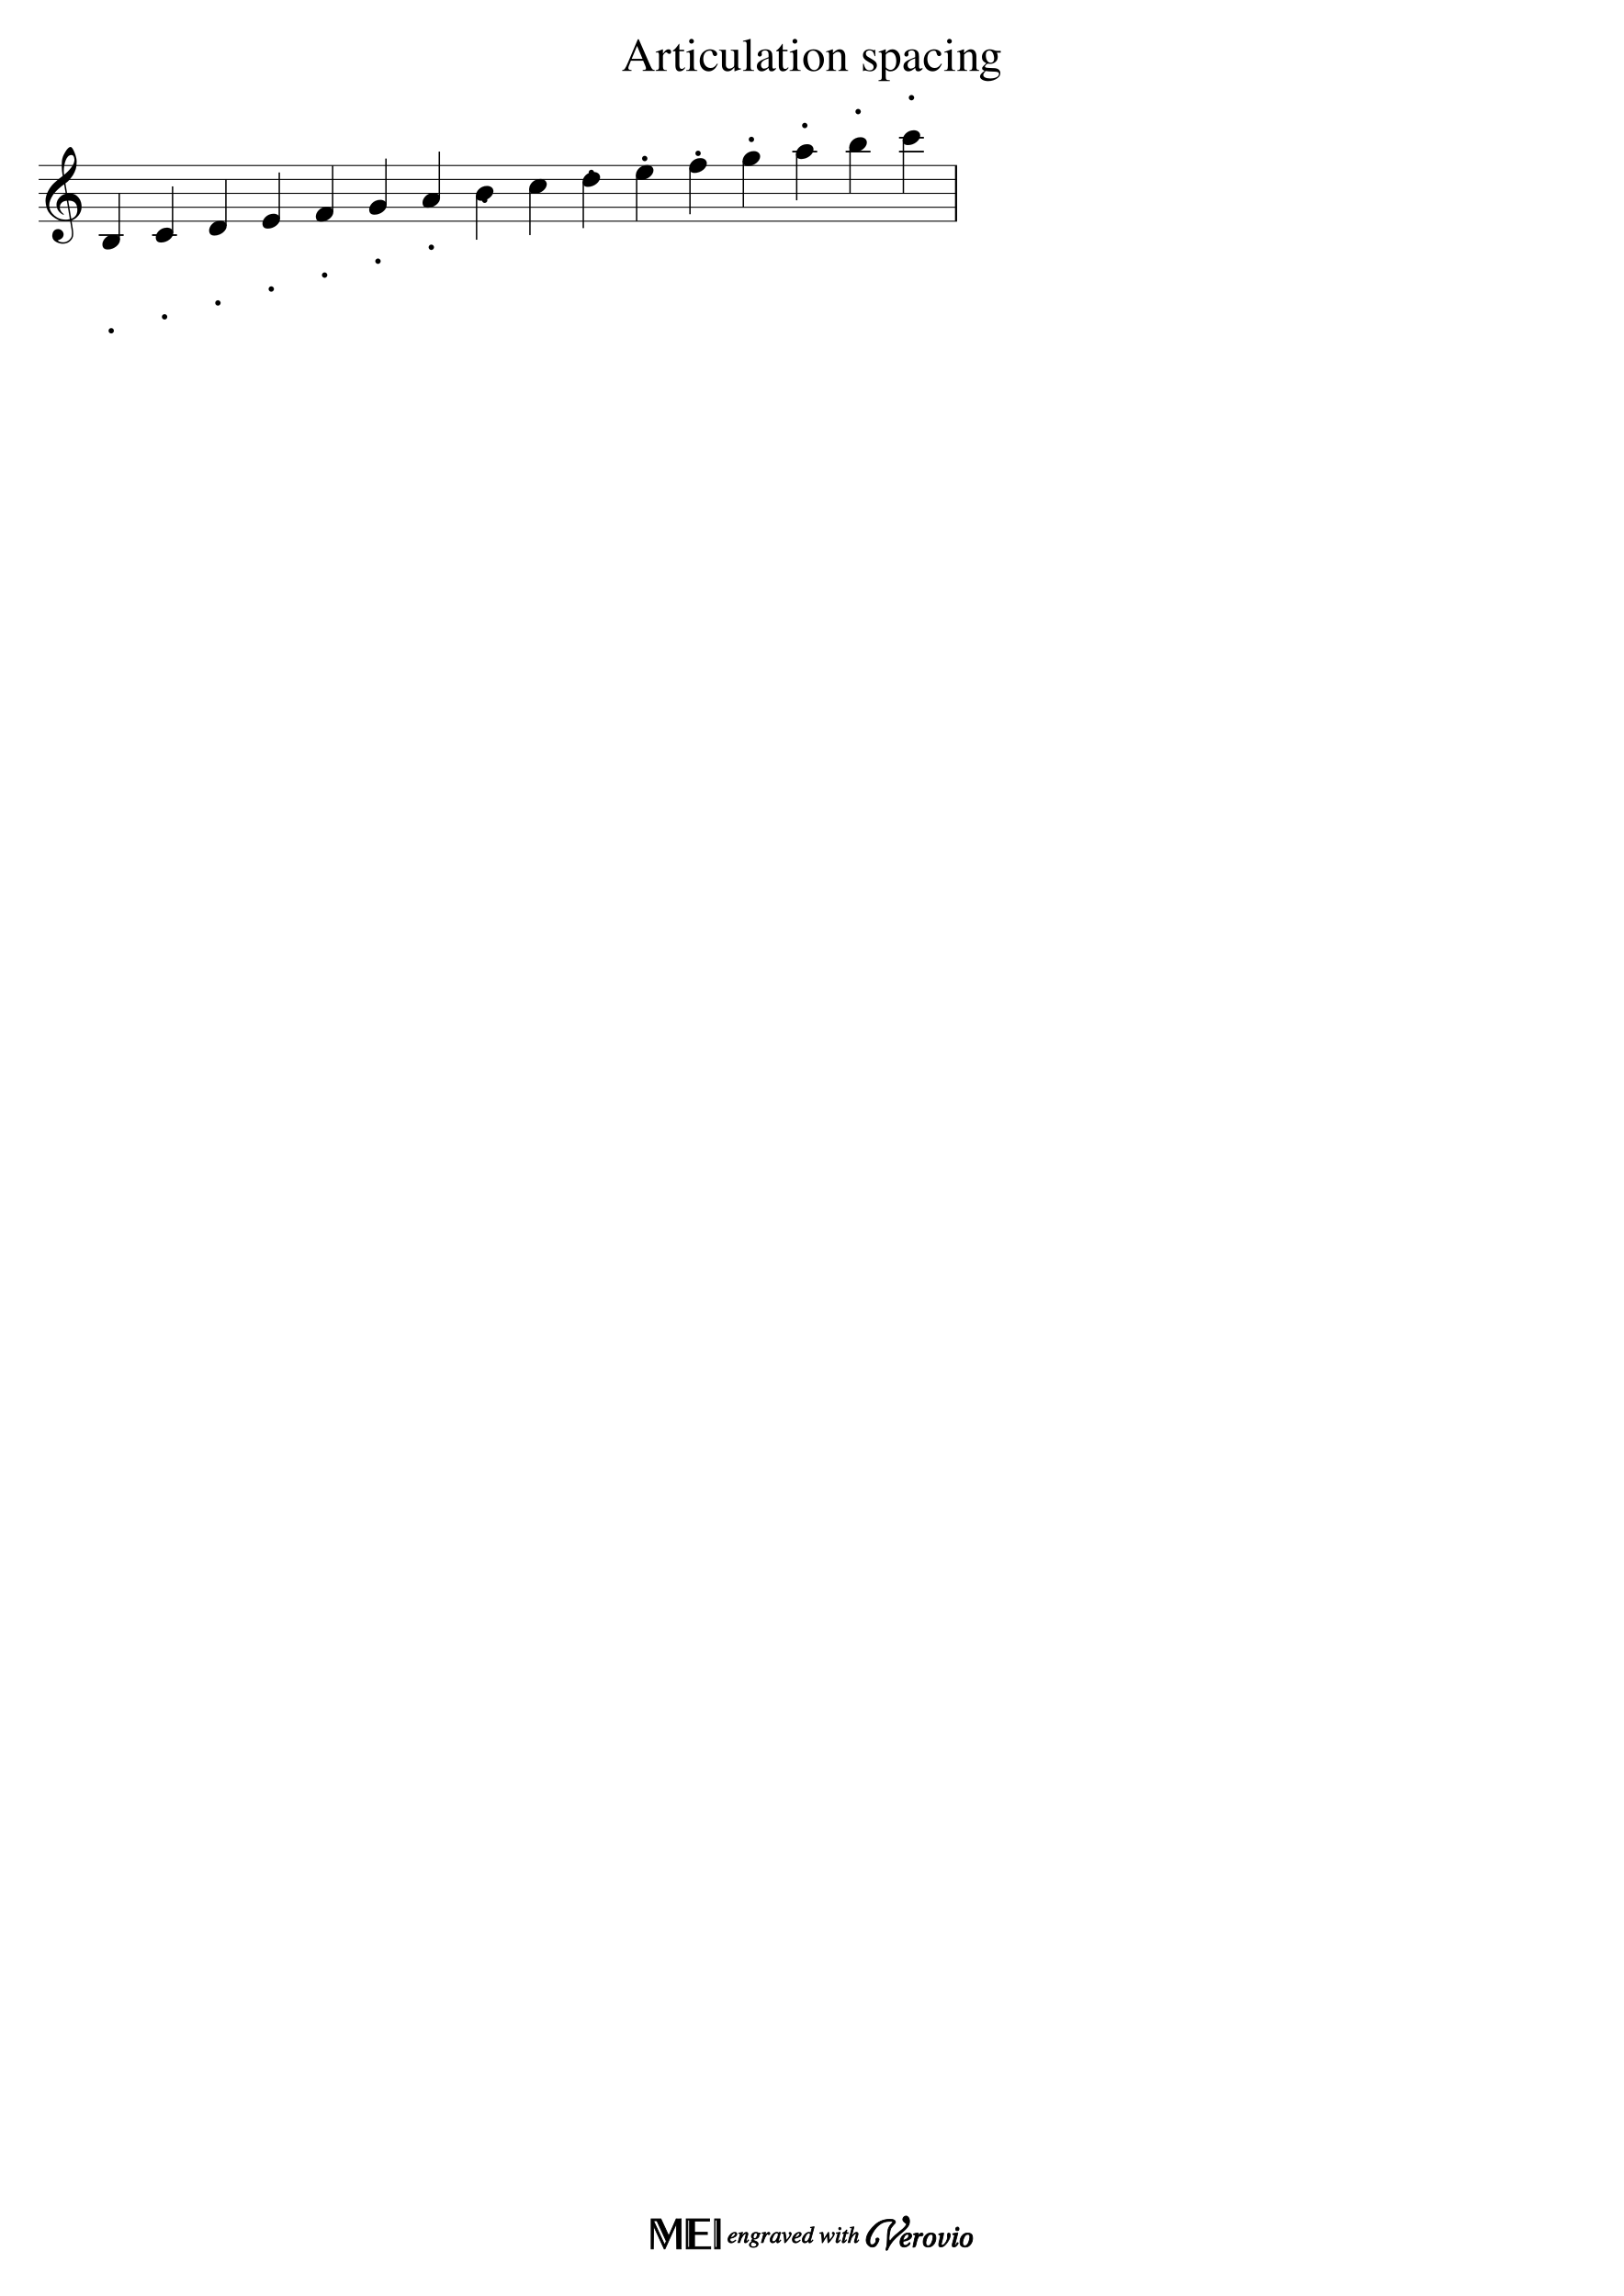
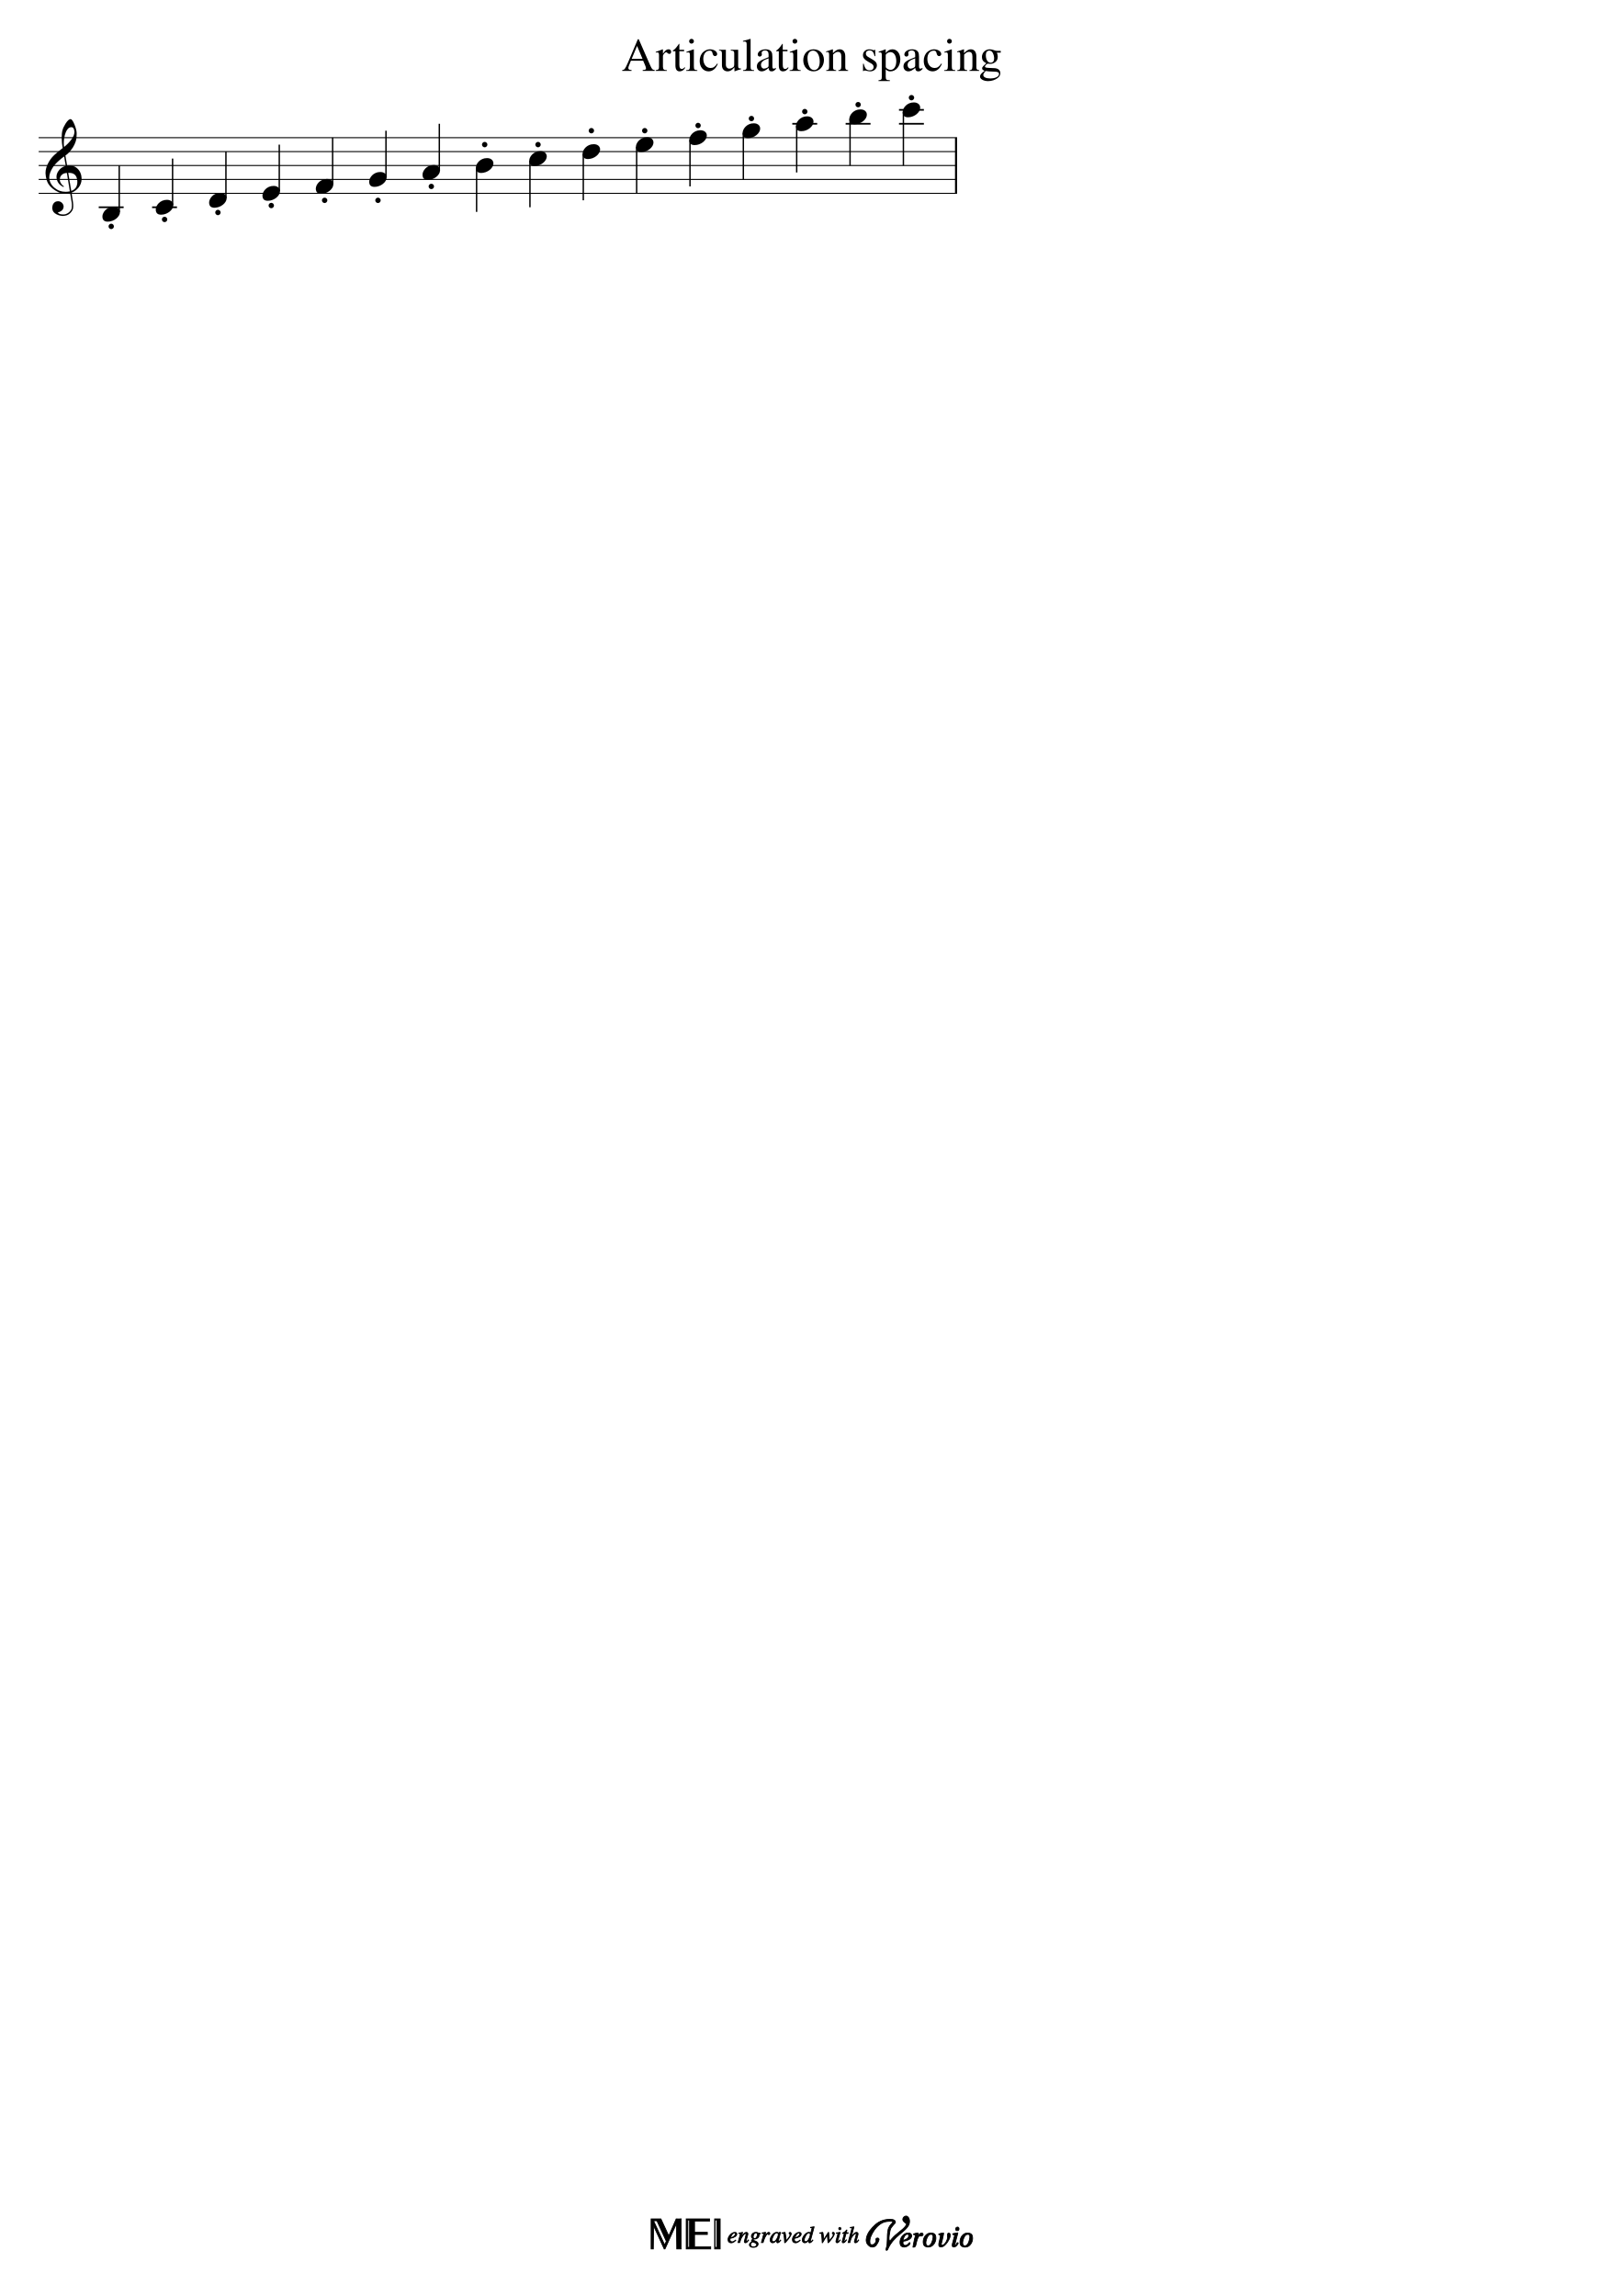
<svg xmlns="http://www.w3.org/2000/svg" xmlns:xlink="http://www.w3.org/1999/xlink" width="2100px" height="2970px" version="1.1" overflow="visible" id="docid">
  <defs>
    <g id="E050-docid">
      <path transform="scale(1,-1)" d="M441 -245c-23 -4 -48 -6 -76 -6c-59 0 -102 7 -130 20c-88 42 -150 93 -187 154c-26 44 -43 103 -48 176c0 6 -1 13 -1 19c0 54 15 111 45 170c29 57 65 106 110 148s96 85 153 127c-3 16 -8 46 -13 92c-4 43 -5 73 -5 89c0 117 16 172 69 257c34 54 64 82 89 82 c21 0 43 -30 69 -92s39 -115 41 -159v-15c0 -109 -21 -162 -67 -241c-13 -20 -63 -90 -98 -118c-13 -9 -25 -19 -37 -29l31 -181c8 1 18 2 28 2c58 0 102 -12 133 -35c59 -43 92 -104 98 -184c1 -7 1 -15 1 -22c0 -123 -87 -209 -181 -248c8 -57 17 -110 25 -162 c5 -31 6 -58 6 -80c0 -30 -5 -53 -14 -70c-35 -64 -88 -99 -158 -103c-5 0 -11 -1 -16 -1c-37 0 -72 10 -108 27c-50 24 -77 59 -80 105v11c0 29 7 55 20 76c18 28 45 42 79 44h6c49 0 93 -42 97 -87v-9c0 -51 -34 -86 -105 -106c17 -24 51 -36 102 -36c62 0 116 43 140 85 c9 16 13 41 13 74c0 20 -1 42 -5 67c-8 53 -18 106 -26 159zM461 939c-95 0 -135 -175 -135 -286c0 -24 2 -48 5 -71c50 39 92 82 127 128c40 53 60 100 60 140v8c-4 53 -22 81 -55 81h-2zM406 119l54 -326c73 25 110 78 110 161c0 7 0 15 -1 23c-7 95 -57 142 -151 142h-12 zM382 117c-72 -2 -128 -47 -128 -120v-7c2 -46 43 -99 75 -115c-3 -2 -7 -5 -10 -10c-70 33 -116 88 -123 172v11c0 68 44 126 88 159c23 17 49 29 78 36l-29 170c-21 -13 -52 -37 -92 -73c-50 -44 -86 -84 -109 -119c-45 -69 -67 -130 -67 -182v-13c5 -68 35 -127 93 -176 s125 -73 203 -73c25 0 50 3 75 9c-19 111 -36 221 -54 331z" />
    </g>
    <g id="E0A4-docid">
      <path transform="scale(1,-1)" d="M0 -39c0 68 73 172 200 172c66 0 114 -37 114 -95c0 -84 -106 -171 -218 -171c-64 0 -96 30 -96 94z" />
    </g>
    <g id="E4A3-docid">
      <path transform="scale(1,-1)" d="M0 -48c0 26 22 48 48 48s48 -22 48 -48s-22 -48 -48 -48s-48 22 -48 48z" />
    </g>
    <g id="E4A2-docid">
      <path transform="scale(1,-1)" d="M0 48c0 26 22 48 48 48s48 -22 48 -48s-22 -48 -48 -48s-48 22 -48 48z" />
    </g>
  </defs>
  <style type="text/css">#docid g.ending, #docid g.fing, #docid g.reh, #docid g.tempo {font-weight:bold;}#docid g.dir, #docid g.dynam, #docid g.mNum {font-style:italic;}#docid g.label {font-weight:normal;}#docid ellipse, #docid path, #docid polygon, #docid polyline, #docid rect {stroke:currentColor}</style>
  <svg class="definition-scale" color="black" font-family="Times, serif" viewBox="0 0 21000 29700">
    <g class="page-margin" transform="translate(500, 500)">
      <g id="iJ6YNS9" class="mdiv pageMilestone" />
      <g id="j6ERYJ7" class="score pageMilestone" />
      <g id="nIKHUB9" class="system">
        <g id="v64XHJ0" class="section systemMilestone" />
        <g id="m1HYDLDV" class="measure">
          <g id="n1V987CS" class="staff">
+             <path d="M0 1281 L11878 1281" stroke-width="13" />
+             <path d="M0 1461 L11878 1461" stroke-width="13" />
            <path d="M0 1641 L11878 1641" stroke-width="13" />
            <path d="M0 1821 L11878 1821" stroke-width="13" />
            <path d="M0 2001 L11878 2001" stroke-width="13" />
-             <path d="M0 2181 L11878 2181" stroke-width="13" />
-             <path d="M0 2361 L11878 2361" stroke-width="13" />
            <g id="tGB9QTX" class="clef">
-               <use xlink:href="#E050-docid" transform="translate(90, 2181) scale(0.72, 0.72)" />
+               <use xlink:href="#E050-docid" transform="translate(90, 1821) scale(0.72, 0.72)" />
            </g>
            <g id="v1GYVJDO" class="keySig" />
            <g class="ledgerLines above">
-               <path d="M9747 1461 L10069 1461" stroke-width="22" />
-               <path d="M10437 1461 L10759 1461" stroke-width="22" />
-               <path d="M11127 1461 L11449 1461" stroke-width="22" />
-               <path d="M11127 1281 L11449 1281" stroke-width="22" />
+               <path d="M9747 1101 L10069 1101" stroke-width="22" />
+               <path d="M10437 1101 L10759 1101" stroke-width="22" />
+               <path d="M11127 1101 L11449 1101" stroke-width="22" />
+               <path d="M11127 921 L11449 921" stroke-width="22" />
            </g>
            <g class="ledgerLines below">
-               <path d="M777 2541 L1099 2541" stroke-width="22" />
-               <path d="M1467 2541 L1789 2541" stroke-width="22" />
+               <path d="M777 2181 L1099 2181" stroke-width="22" />
+               <path d="M1467 2181 L1789 2181" stroke-width="22" />
            </g>
            <g id="o1RTEB7A" class="layer">
              <g id="p1KEW28H" class="note">
                <g class="notehead">
-                   <use xlink:href="#E0A4-docid" transform="translate(825, 2631) scale(0.72, 0.72)" />
+                   <use xlink:href="#E0A4-docid" transform="translate(825, 2271) scale(0.72, 0.72)" />
                </g>
                <g id="o1HHM1JI" class="stem">
-                   <path d="M1042 2603 L1042 2001" stroke-width="18" />
+                   <path d="M1042 2243 L1042 1641" stroke-width="18" />
                </g>
                <g id="qMAVTA3" class="accid" />
                <g id="r1PB2UON" class="artic">
-                   <use xlink:href="#E4A3-docid" transform="translate(904, 3744) scale(0.72, 0.72)" />
+                   <use xlink:href="#E4A3-docid" transform="translate(904, 2394) scale(0.72, 0.72)" />
                </g>
              </g>
              <g id="s1PQPUF4" class="note">
                <g class="notehead">
-                   <use xlink:href="#E0A4-docid" transform="translate(1515, 2541) scale(0.72, 0.72)" />
+                   <use xlink:href="#E0A4-docid" transform="translate(1515, 2181) scale(0.72, 0.72)" />
                </g>
                <g id="p1CAQXBX" class="stem">
-                   <path d="M1732 2513 L1732 1911" stroke-width="18" />
+                   <path d="M1732 2153 L1732 1551" stroke-width="18" />
                </g>
                <g id="t17CCI2Q" class="accid" />
                <g id="u14YPAFV" class="artic">
-                   <use xlink:href="#E4A3-docid" transform="translate(1594, 3564) scale(0.72, 0.72)" />
+                   <use xlink:href="#E4A3-docid" transform="translate(1594, 2304) scale(0.72, 0.72)" />
                </g>
              </g>
              <g id="v1G2UCBM" class="note">
                <g class="notehead">
-                   <use xlink:href="#E0A4-docid" transform="translate(2205, 2451) scale(0.72, 0.72)" />
+                   <use xlink:href="#E0A4-docid" transform="translate(2205, 2091) scale(0.72, 0.72)" />
                </g>
                <g id="qEDENPO" class="stem">
-                   <path d="M2422 2423 L2422 1821" stroke-width="18" />
+                   <path d="M2422 2063 L2422 1461" stroke-width="18" />
                </g>
                <g id="w1I5DK26" class="accid" />
                <g id="xQSQG56" class="artic">
-                   <use xlink:href="#E4A3-docid" transform="translate(2284, 3384) scale(0.72, 0.72)" />
+                   <use xlink:href="#E4A3-docid" transform="translate(2284, 2214) scale(0.72, 0.72)" />
                </g>
              </g>
              <g id="y16753K6" class="note">
                <g class="notehead">
-                   <use xlink:href="#E0A4-docid" transform="translate(2895, 2361) scale(0.72, 0.72)" />
+                   <use xlink:href="#E0A4-docid" transform="translate(2895, 2001) scale(0.72, 0.72)" />
                </g>
                <g id="rUNE3HG" class="stem">
-                   <path d="M3112 2333 L3112 1731" stroke-width="18" />
+                   <path d="M3112 1973 L3112 1371" stroke-width="18" />
                </g>
                <g id="z1XZBIJA" class="accid" />
                <g id="a12WP67W" class="artic">
-                   <use xlink:href="#E4A3-docid" transform="translate(2974, 3204) scale(0.72, 0.72)" />
+                   <use xlink:href="#E4A3-docid" transform="translate(2974, 2124) scale(0.72, 0.72)" />
                </g>
              </g>
              <g id="b4Y5DFV" class="note">
                <g class="notehead">
-                   <use xlink:href="#E0A4-docid" transform="translate(3585, 2271) scale(0.72, 0.72)" />
+                   <use xlink:href="#E0A4-docid" transform="translate(3585, 1911) scale(0.72, 0.72)" />
                </g>
                <g id="s1SW5LIP" class="stem">
-                   <path d="M3802 2243 L3802 1641" stroke-width="18" />
+                   <path d="M3802 1883 L3802 1281" stroke-width="18" />
                </g>
                <g id="cNFAQML" class="accid" />
                <g id="d1RIF43L" class="artic">
-                   <use xlink:href="#E4A3-docid" transform="translate(3664, 3024) scale(0.72, 0.72)" />
+                   <use xlink:href="#E4A3-docid" transform="translate(3664, 2057) scale(0.72, 0.72)" />
                </g>
              </g>
              <g id="e36A7UB" class="note">
                <g class="notehead">
-                   <use xlink:href="#E0A4-docid" transform="translate(4275, 2181) scale(0.72, 0.72)" />
+                   <use xlink:href="#E0A4-docid" transform="translate(4275, 1821) scale(0.72, 0.72)" />
                </g>
                <g id="tPEE0OP" class="stem">
-                   <path d="M4492 2153 L4492 1551" stroke-width="18" />
+                   <path d="M4492 1793 L4492 1191" stroke-width="18" />
                </g>
                <g id="fW4SW7P" class="accid" />
                <g id="g17JWEWV" class="artic">
-                   <use xlink:href="#E4A3-docid" transform="translate(4354, 2844) scale(0.72, 0.72)" />
+                   <use xlink:href="#E4A3-docid" transform="translate(4354, 2057) scale(0.72, 0.72)" />
                </g>
              </g>
              <g id="h11BYRB0" class="note">
                <g class="notehead">
-                   <use xlink:href="#E0A4-docid" transform="translate(4965, 2091) scale(0.72, 0.72)" />
+                   <use xlink:href="#E0A4-docid" transform="translate(4965, 1731) scale(0.72, 0.72)" />
                </g>
                <g id="uL0P3Y6" class="stem">
-                   <path d="M5182 2063 L5182 1461" stroke-width="18" />
+                   <path d="M5182 1703 L5182 1101" stroke-width="18" />
                </g>
                <g id="iEPNT2P" class="accid" />
                <g id="j180F7IU" class="artic">
-                   <use xlink:href="#E4A3-docid" transform="translate(5044, 2664) scale(0.72, 0.72)" />
+                   <use xlink:href="#E4A3-docid" transform="translate(5044, 1877) scale(0.72, 0.72)" />
                </g>
              </g>
              <g id="k1JVOWO3" class="note">
                <g class="notehead">
-                   <use xlink:href="#E0A4-docid" transform="translate(5655, 2001) scale(0.72, 0.72)" />
+                   <use xlink:href="#E0A4-docid" transform="translate(5655, 1641) scale(0.72, 0.72)" />
                </g>
                <g id="vPKGJXZ" class="stem">
-                   <path d="M5664 2029 L5664 2601" stroke-width="18" />
+                   <path d="M5664 1669 L5664 2241" stroke-width="18" />
                </g>
                <g id="l168SLSU" class="accid" />
                <g id="m1I1R6XU" class="artic">
-                   <use xlink:href="#E4A2-docid" transform="translate(5734, 2125) scale(0.72, 0.72)" />
+                   <use xlink:href="#E4A2-docid" transform="translate(5734, 1405) scale(0.72, 0.72)" />
                </g>
              </g>
              <g id="n3L1BSY" class="note">
                <g class="notehead">
-                   <use xlink:href="#E0A4-docid" transform="translate(6345, 1911) scale(0.72, 0.72)" />
+                   <use xlink:href="#E0A4-docid" transform="translate(6345, 1551) scale(0.72, 0.72)" />
                </g>
                <g id="wGMJNIQ" class="stem">
-                   <path d="M6354 1939 L6354 2541" stroke-width="18" />
+                   <path d="M6354 1579 L6354 2181" stroke-width="18" />
                </g>
                <g id="oYFJ0C6" class="accid" />
                <g id="p6KLLMO" class="artic">
-                   <use xlink:href="#E4A2-docid" transform="translate(6424, 1945) scale(0.72, 0.72)" />
+                   <use xlink:href="#E4A2-docid" transform="translate(6424, 1405) scale(0.72, 0.72)" />
                </g>
              </g>
              <g id="q4CA8UL" class="note">
                <g class="notehead">
-                   <use xlink:href="#E0A4-docid" transform="translate(7035, 1821) scale(0.72, 0.72)" />
+                   <use xlink:href="#E0A4-docid" transform="translate(7035, 1461) scale(0.72, 0.72)" />
                </g>
                <g id="xIG9TQU" class="stem">
-                   <path d="M7044 1849 L7044 2451" stroke-width="18" />
+                   <path d="M7044 1489 L7044 2091" stroke-width="18" />
                </g>
                <g id="r10DL3CR" class="accid" />
                <g id="s1IC15RP" class="artic">
-                   <use xlink:href="#E4A2-docid" transform="translate(7114, 1765) scale(0.72, 0.72)" />
+                   <use xlink:href="#E4A2-docid" transform="translate(7114, 1225) scale(0.72, 0.72)" />
                </g>
              </g>
              <g id="tBZ62SV" class="note">
                <g class="notehead">
-                   <use xlink:href="#E0A4-docid" transform="translate(7725, 1731) scale(0.72, 0.72)" />
+                   <use xlink:href="#E0A4-docid" transform="translate(7725, 1371) scale(0.72, 0.72)" />
                </g>
                <g id="y1NKD124" class="stem">
-                   <path d="M7734 1759 L7734 2361" stroke-width="18" />
+                   <path d="M7734 1399 L7734 2001" stroke-width="18" />
                </g>
                <g id="uW4WKQ" class="accid" />
                <g id="vLC6GUE" class="artic">
-                   <use xlink:href="#E4A2-docid" transform="translate(7804, 1585) scale(0.72, 0.72)" />
+                   <use xlink:href="#E4A2-docid" transform="translate(7804, 1225) scale(0.72, 0.72)" />
                </g>
              </g>
              <g id="w1KCUVGJ" class="note">
                <g class="notehead">
-                   <use xlink:href="#E0A4-docid" transform="translate(8415, 1641) scale(0.72, 0.72)" />
+                   <use xlink:href="#E0A4-docid" transform="translate(8415, 1281) scale(0.72, 0.72)" />
                </g>
                <g id="z1K4OJSQ" class="stem">
-                   <path d="M8424 1669 L8424 2271" stroke-width="18" />
+                   <path d="M8424 1309 L8424 1911" stroke-width="18" />
                </g>
                <g id="xGUU4JQ" class="accid" />
                <g id="yAUW6TF" class="artic">
-                   <use xlink:href="#E4A2-docid" transform="translate(8494, 1518) scale(0.72, 0.72)" />
+                   <use xlink:href="#E4A2-docid" transform="translate(8494, 1158) scale(0.72, 0.72)" />
                </g>
              </g>
              <g id="z14DBQNG" class="note">
                <g class="notehead">
-                   <use xlink:href="#E0A4-docid" transform="translate(9105, 1551) scale(0.72, 0.72)" />
+                   <use xlink:href="#E0A4-docid" transform="translate(9105, 1191) scale(0.72, 0.72)" />
                </g>
                <g id="aRA8GUK" class="stem">
-                   <path d="M9114 1579 L9114 2181" stroke-width="18" />
+                   <path d="M9114 1219 L9114 1821" stroke-width="18" />
                </g>
                <g id="a1QJ4FU1" class="accid" />
                <g id="b1XSZE2H" class="artic">
-                   <use xlink:href="#E4A2-docid" transform="translate(9184, 1338) scale(0.72, 0.72)" />
+                   <use xlink:href="#E4A2-docid" transform="translate(9184, 1068) scale(0.72, 0.72)" />
                </g>
              </g>
              <g id="c1IEYM10" class="note">
                <g class="notehead">
-                   <use xlink:href="#E0A4-docid" transform="translate(9795, 1461) scale(0.72, 0.72)" />
+                   <use xlink:href="#E0A4-docid" transform="translate(9795, 1101) scale(0.72, 0.72)" />
                </g>
                <g id="b1AYFJ9P" class="stem">
-                   <path d="M9804 1489 L9804 2091" stroke-width="18" />
+                   <path d="M9804 1129 L9804 1731" stroke-width="18" />
                </g>
                <g id="dIZDUHE" class="accid" />
                <g id="e1EHME80" class="artic">
-                   <use xlink:href="#E4A2-docid" transform="translate(9874, 1158) scale(0.72, 0.72)" />
+                   <use xlink:href="#E4A2-docid" transform="translate(9874, 978) scale(0.72, 0.72)" />
                </g>
              </g>
              <g id="f1BEGS43" class="note">
                <g class="notehead">
-                   <use xlink:href="#E0A4-docid" transform="translate(10485, 1371) scale(0.72, 0.72)" />
+                   <use xlink:href="#E0A4-docid" transform="translate(10485, 1011) scale(0.72, 0.72)" />
                </g>
                <g id="cUUYDUG" class="stem">
-                   <path d="M10494 1399 L10494 2001" stroke-width="18" />
+                   <path d="M10494 1039 L10494 1641" stroke-width="18" />
                </g>
                <g id="gETMZTA" class="accid" />
                <g id="h1WRIV4E" class="artic">
-                   <use xlink:href="#E4A2-docid" transform="translate(10564, 978) scale(0.72, 0.72)" />
+                   <use xlink:href="#E4A2-docid" transform="translate(10564, 888) scale(0.72, 0.72)" />
                </g>
              </g>
              <g id="i123OHXR" class="note">
                <g class="notehead">
-                   <use xlink:href="#E0A4-docid" transform="translate(11175, 1281) scale(0.72, 0.72)" />
+                   <use xlink:href="#E0A4-docid" transform="translate(11175, 921) scale(0.72, 0.72)" />
                </g>
                <g id="d17EWFLB" class="stem">
-                   <path d="M11184 1309 L11184 2001" stroke-width="18" />
+                   <path d="M11184 949 L11184 1641" stroke-width="18" />
                </g>
                <g id="jQFEFEK" class="accid" />
                <g id="kOVASEE" class="artic">
                  <use xlink:href="#E4A2-docid" transform="translate(11254, 798) scale(0.72, 0.72)" />
                </g>
              </g>
            </g>
          </g>
          <g id="l1VZ8WIS" class="barLine">
-             <path d="M11865 1641 L11865 2361" stroke-width="27" />
+             <path d="M11865 1281 L11865 2001" stroke-width="27" />
          </g>
        </g>
        <g id="u1XWY667" class="systemMilestoneEnd v64XHJ0" />
      </g>
      <g id="vE1WURA" class="pageMilestoneEnd j6ERYJ7" />
      <g id="wK8FJ60" class="pageMilestoneEnd iJ6YNS9" />
      <g id="dPPZBXY" class="pgHead autogenerated">
        <text font-size="0px">
          <tspan id="e6C4ZMJ" class="rend" x="10000" y="417" text-anchor="middle">
            <tspan id="fA9N9Z2" class="rend">
              <tspan id="gB13UK1" class="text">
                <tspan font-size="607px">Articulation spacing</tspan>
              </tspan>
            </tspan>
          </tspan>
        </text>
      </g>
      <g id="x1AFQIG0" class="pgFoot autogenerated">
        <g id="y1K98ZB7" class="fig">
          <g class="svg" transform="translate(7750, 28099) scale(10, 10)">
            <g>
              <path fill="#000000" d="M 17.113,49.265 V 10.368 h 12.697 c 3.289,7.337 6.713,14.61 10.127,21.889 3.42,-7.485 6.256,-14.205 9.589,-21.91 2.436,0.104 4.317,0.085 6.484,-0.058 V 49.264 H 50.274 C 50.145,38.356 50.016,27.448 49.887,16.54 45.003,27.315 39.967,38.434 35.084,49.209 34.679,49.344 34.427,49.136 34.022,49.271 29.466,39.331 24.91,29.391 20.354,19.451 20.224,29.389 20.095,39.327 19.965,49.264 H 17.113 Z M 36.754,39.325 C 32.721,30.513 28.688,21.701 24.655,12.889 22.531,12.751 22.657,12.71 20.714,12.814 v 0.966 c 4.613,9.998 9.609,20.749 13.873,30.082 0.722,-1.513 1.445,-3.025 2.167,-4.538 z m 25.738,9.94 c 0,-12.966 0,-25.931 0,-38.897 10.084,0 20.169,0 30.253,0 0,0.96 0,1.921 0,2.881 -6.483,0 -12.966,0 -19.448,0 0,4.802 0,9.604 0,14.406 5.522,0 11.045,0 16.567,0 0,0.96 0,1.921 0,2.881 -5.522,0 -11.045,0 -16.567,0 0,5.282 0,10.565 0,15.847 6.963,0 13.926,0 20.889,0 0,0.96 0,1.921 0,2.881 -10.565,0 -21.129,0 -31.694,0 z m 4.322,-2.161 c 0,-11.765 0,-23.53 0,-35.295 -0.72,0 -1.441,0 -2.161,0 0,11.765 0,23.53 0,35.295 0.72,0 1.441,0 2.161,0 z m 32.414,2.161 c 0,-12.966 0,-25.931 0,-38.897 2.401,0 4.802,0 7.203,0 0,12.966 0,25.931 0,38.897 -2.401,0 -4.802,0 -7.203,0 z m 2.881,-2.161 c 0,-11.765 0,-23.53 0,-35.295 -0.72,0 -1.441,0 -2.161,0 0,11.765 0,23.53 0,35.295 0.72,0 1.441,0 2.161,0 z" />
              <path fill="#000000" d="m 346.3,6.7 c -3.1,0.5 -4.9,4.4 -2.7,6.8 1.2,1.4 2.7,2.4 4.1,3.5 -2.4,5.3 -7.7,8.3 -11.9,12.1 -3.7,2.8 -7,6.2 -9.7,9.9 -2.2,-0.8 -0.915,-7.719 -0.627,-9.5 0.288,-1.781 0.727,-6.4 2.927,-8.7 1.3,-1.9 3,-3.5 4.5,-5.2 1.2,-3.4 -3.2,-4.9 -5.8,-4.6 -7.3,-0.5 -14.6,2 -20,6.8 -5,4.6 -10,10.1 -11.5,17 -0.9,3.5 -0.2,7.5 2.8,9.9 2.5,2.8 7.4,2.9 9.8,-0.2 1.7,-2.3 3.2,-4.8 3.8,-7.6 -0.1,-2.6 -4.4,-2.3 -4.3,0.2 1.2,2.4 -0.9,4.7 -2.7,6.2 -1.7,0.9 -4.7,0.7 -4.8,-1.7 -1,-5.8 2.1,-11.3 5.2,-16.1 4,-5.8 9.8,-11.2 17.2,-11.8 1.6,0 8.1,-1.2 6.8,1.4 -2.8,2.8 -5.6,6.1 -6,10.3 -1.6,7.7 0.1,15.7 -2.3,23.2 -1.1,3.9 2,2.6 2.5,0.2 3.3,-7.4 8.9,-13.4 15.1,-18.5 4.2,-3.9 9.5,-7.1 11.9,-12.6 1.3,-3.6 1.2,-9 -2.7,-10.9 -0.504,-0.177 -1.07,-0.165 -1.6,-0.1 z m 66,14.5 c -2,0.8 -1.8,4.9 0.8,4.4 3.4,0.4 2.9,-6.2 -0.8,-4.4 z m 0.6,7.3 c -1.3,0.5 -7.6,0.5 -5.4,2.2 4,-0.3 0.7,4.5 0.6,6.7 -0.4,2.9 -2.4,5.9 -1.2,8.8 2.7,1.7 5.6,-0.8 6.8,-3.2 1.6,-1.4 -0.5,-3 -1.2,-0.9 -0.4,0.8 -2.4,3.5 -2.6,1.8 1.1,-5 2.7,-9.9 3.9,-14.9 l -0.1,-0.5 h -0.9 z m -65.1,0.2 c -6.5,1.6 -10.5,9.5 -8.2,15.7 2.1,3.4 7.4,2.9 10.1,0.4 2,-0.2 3.6,-5.3 1,-3.4 -1.4,2 -4,4.2 -6.5,2.8 -2.2,-1.9 -1.9,-5.7 1.7,-5.3 3.1,-0.9 6.9,-2.1 8.1,-5.5 0.9,-2.7 -1.6,-5.2 -4.3,-4.8 h -1.1 -0.7 z m 13.6,0 c -2.2,0 -8.5,1.8 -2.9,2.3 0.9,1.9 -1,4.9 -1.1,7.2 -0.5,2.9 -1.4,5.7 -1.7,8.7 3.7,0.7 3.8,-2.6 4.4,-5.3 0.9,-3.3 1.6,-7 4.1,-9.5 2.4,1.6 6.8,-0.7 3.7,-3.4 -2.9,-0.5 -4.8,2.4 -6.2,4.3 0,-1.2 2.4,-5 -0.2,-4.3 z m 15.8,0 c -6.4,1.3 -9.6,9.1 -7.7,14.9 1.9,4 7.7,3.9 11,1.7 4.1,-3 6,-8.9 4.4,-13.7 -1.3,-3 -4.8,-3.2 -7.6,-3 z m 17,0 c -2.3,0 -8.8,1.9 -3,2.4 0.4,2.5 -1,5.7 -1.4,8.4 -0.7,2.4 -1.8,7.5 2.1,7.2 3.8,-0.1 6.5,-3.5 8.5,-6.3 2,-3.2 4.5,-7 3.3,-10.9 -3.7,-3 -3.6,2.6 -3.1,5.1 -0.7,3.8 -2.7,7.9 -6.2,9.8 -3.6,0.6 -1,-4.3 -0.8,-6.1 0.6,-3.2 1.6,-6.3 1.9,-9.5 h -1.1 z m 30.6,0 c -6.3,1.2 -9.5,8.9 -7.8,14.7 1.5,4 7.2,4.2 10.5,2.4 4.6,-2.8 6.6,-9.3 4.8,-14.3 -1.4,-2.8 -4.8,-3 -7.5,-2.8 z m -75.4,1.7 c 2.1,1.5 0.2,4.7 -1.6,5.7 -1.1,0.4 -5.5,3.4 -4.6,0.7 0.8,-2.7 2.2,-6.2 5.3,-6.6 l 0.9,0.1 z m 30.8,0 c 2.6,1.5 1.3,5.2 0.8,7.6 -0.8,2.7 -1.9,5.9 -4.7,7.1 -5.1,0.8 -4,-5.8 -2.8,-8.8 1,-2.8 3,-6.8 6.7,-5.8 z m 47.1,-0.1 c 2.9,0.7 2,4.7 1.5,6.8 -0.7,3 -1.8,6.7 -5,8 -4.7,0.8 -4,-5.1 -3,-7.9 0.9,-3 2.7,-7.3 6.5,-6.8 z" />
              <g>
                <path d="m 116.566,37.118 q 0,-3.252 2.93,-6.299 2.9,-3.047 5.991,-3.047 1.143,0 1.816,0.527 0.674,0.527 0.674,1.567 0,2.109 -2.476,3.618 -2.461,1.494 -5.186,1.831 l -0.835,0.103 q -0.19,0.601 -0.264,0.967 -0.073,0.352 -0.073,0.894 0,1.289 0.835,2.007 0.85,0.718 2.007,0.718 1.099,0 2.329,-0.732 0.703,-0.425 2.036,-1.523 l 0.381,0.337 q -0.659,0.835 -1.89,1.714 -2.183,1.567 -4.38,1.567 -1.553,0 -2.725,-1.099 -1.172,-1.099 -1.172,-3.149 z m 3.12,-2.358 q 2.798,-0.41 4.556,-1.963 Q 126,31.229 126,29.691 q 0,-0.557 -0.264,-0.879 -0.264,-0.337 -0.776,-0.337 -0.952,0 -1.875,0.82 -0.908,0.806 -1.641,1.831 -0.776,1.201 -1.23,2.3 -0.249,0.586 -0.527,1.333 z" />
                <path d="m 129.472,41 2.534,-9.053 q 0.322,-1.143 0.366,-1.377 0.059,-0.249 0.059,-0.527 0,-0.425 -0.249,-0.659 -0.234,-0.249 -0.938,-0.249 -0.176,0 -0.352,0.029 -0.161,0.015 -0.366,0.044 v -0.498 q 0.952,-0.146 1.348,-0.22 0.41,-0.073 0.879,-0.176 l 2.622,-0.571 q 0.088,0.059 0.117,0.132 l -1.948,6.299 q 1.787,-2.739 2.988,-4.072 2.109,-2.358 3.779,-2.358 0.645,0 1.113,0.249 0.894,0.483 0.894,1.743 0,0.352 -0.073,0.732 -0.073,0.381 -0.19,0.82 l -1.919,7.017 q -0.059,0.22 -0.132,0.542 -0.073,0.308 -0.073,0.439 0,0.22 0.103,0.396 0.103,0.176 0.337,0.176 0.381,0 0.879,-0.439 0.498,-0.454 1.626,-1.919 l 0.425,0.381 q -1.201,1.626 -1.904,2.285 -1.201,1.157 -2.3,1.157 -0.498,0 -0.967,-0.322 -0.454,-0.337 -0.454,-1.201 0,-0.249 0.029,-0.527 0.044,-0.278 0.103,-0.483 l 1.846,-7.119 q 0.146,-0.586 0.19,-0.952 0.059,-0.381 0.059,-0.542 0,-0.352 -0.176,-0.601 -0.161,-0.264 -0.586,-0.264 -1.099,0 -2.769,1.992 -0.981,1.187 -1.992,2.827 -0.776,1.274 -1.23,2.49 Q 132.709,37.821 131.742,41 Z" />
                <path d="m 149.13,33.5 q 0,0.908 0.278,1.45 0.469,0.894 1.685,0.894 1.318,0 2.344,-1.67 1.04,-1.685 1.04,-3.706 0,-0.967 -0.425,-1.509 -0.425,-0.557 -1.274,-0.557 -1.641,0 -2.651,1.743 -0.996,1.743 -0.996,3.354 z m 0.513,13.066 q 1.743,0 2.886,-0.835 1.157,-0.835 1.157,-1.992 0,-0.879 -0.601,-1.479 -0.322,-0.322 -1.04,-0.688 -0.601,-0.293 -2.036,-0.835 -1.421,-0.557 -1.641,-0.557 -0.381,0 -1.479,1.011 -1.099,1.025 -1.099,2.314 0,1.948 1.685,2.681 0.879,0.381 2.168,0.381 z m -5.479,-2.681 q 0,-1.099 0.835,-2.095 0.85,-0.981 2.681,-1.963 -0.366,-0.234 -0.601,-0.483 -0.234,-0.264 -0.234,-0.688 0,-0.601 0.835,-1.377 0.469,-0.439 1.523,-1.157 -0.938,-0.352 -1.611,-0.996 -0.82,-0.864 -0.82,-2.241 0,-2.212 1.729,-3.677 1.729,-1.465 4.277,-1.465 1.333,0 2.256,0.425 0.923,0.41 1.084,0.688 h 1.978 v 1.172 h -1.494 q 0.088,0.322 0.132,0.586 0.044,0.264 0.044,0.747 0,2.373 -1.846,3.735 -1.831,1.362 -3.955,1.362 -0.22,0 -0.41,-0.015 -0.19,-0.029 -0.469,-0.088 -0.22,0 -0.601,0.425 -0.396,0.425 -0.396,0.762 0,0.498 3.223,1.699 3.208,1.216 3.208,3.56 0,1.758 -1.611,3.076 -1.611,1.333 -4.863,1.333 -2.256,0 -3.574,-0.967 -1.318,-0.967 -1.318,-2.358 z" />
                <path d="m 165.038,27.67 q 0.132,0 0.176,0.088 0.059,0.073 0.059,0.176 -0.015,0.146 -0.029,0.22 l -1.465,5.669 0.322,-0.63 q 1.055,-2.065 2.461,-3.765 1.421,-1.714 2.695,-1.714 0.688,0 1.055,0.454 0.381,0.454 0.381,1.04 0,0.659 -0.381,1.099 -0.366,0.425 -1.025,0.425 -0.454,0 -0.688,-0.176 -0.234,-0.176 -0.366,-0.41 l -0.176,-0.322 q -0.059,-0.088 -0.146,-0.132 -0.073,-0.059 -0.19,-0.059 -0.571,0 -1.655,1.597 -1.069,1.597 -1.919,3.457 -0.513,1.128 -1.143,2.988 Q 162.606,38.847 161.947,41 h -2.256 l 2.432,-8.818 q 0.205,-0.762 0.322,-1.362 0.132,-0.601 0.132,-0.981 0,-0.439 -0.22,-0.674 -0.22,-0.234 -0.762,-0.234 -0.176,0 -0.439,0.029 -0.264,0.029 -0.63,0.073 v -0.483 l 0.586,-0.117 q 1.143,-0.234 2.49,-0.498 1.362,-0.264 1.436,-0.264 z" />
                <path d="m 181.518,30.424 q 0,-1.055 -0.483,-1.553 -0.483,-0.498 -1.172,-0.498 -2.388,0 -4.438,3.662 -1.802,3.223 -1.802,5.552 0,1.172 0.498,1.714 0.513,0.527 1.26,0.527 2.212,0 4.263,-3.56 1.875,-3.237 1.875,-5.845 z m -1.831,-2.71 q 1.157,0 1.787,0.601 0.337,0.322 0.527,0.85 l 0.073,0.205 0.322,-1.113 q 0.059,-0.19 0.103,-0.249 0.044,-0.073 0.205,-0.088 l 1.655,-0.19 q 0.132,0 0.146,0.059 0.029,0.044 0,0.176 -0.059,0.19 -0.088,0.308 -0.029,0.103 -0.088,0.308 l -1.348,5.244 q -0.439,1.714 -0.747,2.959 -0.542,2.256 -0.542,2.578 0,0.205 0.103,0.308 0.117,0.088 0.278,0.088 0.132,0 0.278,-0.088 0.161,-0.088 0.381,-0.264 l 0.249,-0.205 q 0.117,-0.103 0.264,-0.234 0.146,-0.146 0.352,-0.352 l 0.908,-0.938 0.352,0.308 q -1.523,1.948 -2.446,2.651 -0.923,0.688 -1.758,0.688 -0.542,0 -0.85,-0.381 -0.293,-0.381 -0.293,-0.952 0,-0.527 0.19,-1.509 0.205,-0.996 0.396,-1.67 -0.264,0.439 -0.894,1.289 -0.615,0.835 -1.523,1.626 -1.069,0.952 -2.051,1.348 -0.762,0.264 -1.465,0.264 -1.187,0 -2.153,-0.967 -0.967,-0.981 -0.967,-2.769 0,-3.076 2.754,-6.416 2.842,-3.472 5.889,-3.472 z" />
                <path d="m 196.664,27.772 q 0.82,0 1.26,0.586 0.439,0.586 0.439,1.333 0,1.978 -3.911,6.929 -3.706,4.702 -4.438,4.702 -0.22,0 -0.293,-0.601 -0.044,-0.337 -0.044,-1.143 0,-0.981 -0.19,-3.325 -0.19,-2.344 -0.366,-3.472 -0.366,-2.476 -0.718,-3.193 -0.352,-0.718 -1.333,-0.718 -0.161,0 -0.381,0.015 -0.205,0.015 -0.483,0.044 v -0.381 q 0.439,-0.088 1.846,-0.396 1.406,-0.308 1.494,-0.337 l 0.483,-0.146 q 0.205,-0.059 0.322,0.234 0.117,0.278 0.293,1.055 0.557,2.549 0.835,5.024 0.176,1.538 0.352,4.556 l 0.483,-0.513 q 1.509,-1.597 3.018,-3.794 1.509,-2.197 1.509,-3.105 0,-0.454 -0.659,-1.084 -0.659,-0.645 -0.659,-1.172 0,-0.483 0.322,-0.791 0.337,-0.308 0.82,-0.308 z" />
                <path d="m 199.828,37.118 q 0,-3.252 2.93,-6.299 2.9,-3.047 5.991,-3.047 1.143,0 1.816,0.527 0.674,0.527 0.674,1.567 0,2.109 -2.476,3.618 -2.461,1.494 -5.186,1.831 l -0.835,0.103 q -0.19,0.601 -0.264,0.967 -0.073,0.352 -0.073,0.894 0,1.289 0.835,2.007 0.85,0.718 2.007,0.718 1.099,0 2.329,-0.732 0.703,-0.425 2.036,-1.523 l 0.381,0.337 q -0.659,0.835 -1.89,1.714 -2.183,1.567 -4.38,1.567 -1.553,0 -2.725,-1.099 -1.172,-1.099 -1.172,-3.149 z m 3.12,-2.358 q 2.798,-0.41 4.556,-1.963 1.758,-1.567 1.758,-3.105 0,-0.557 -0.264,-0.879 -0.264,-0.337 -0.776,-0.337 -0.952,0 -1.875,0.82 -0.908,0.806 -1.641,1.831 -0.776,1.201 -1.23,2.3 -0.249,0.586 -0.527,1.333 z" />
                <path d="m 215.238,37.602 q 0,0.894 0.41,1.567 0.41,0.659 1.392,0.659 2.095,0 4.028,-3.369 1.816,-3.164 1.816,-5.991 0,-0.894 -0.293,-1.479 -0.293,-0.586 -1.187,-0.586 -2.227,0 -4.307,3.604 -1.86,3.223 -1.86,5.596 z m 6.006,-9.888 q 1.157,0 1.641,0.557 0.278,0.322 0.439,1.099 l 1.67,-6.006 q 0.073,-0.249 0.088,-0.439 0.029,-0.205 0.029,-0.352 0,-0.571 -0.22,-0.718 -0.205,-0.146 -0.601,-0.146 -0.249,0 -0.469,0.015 -0.205,0.015 -0.557,0.044 v -0.483 q 1.655,-0.22 4.585,-0.762 l 0.132,0.146 -0.029,0.161 -2.812,10.532 -1.919,6.973 q -0.059,0.234 -0.103,0.439 -0.029,0.19 -0.029,0.352 0,0.396 0.19,0.513 0.205,0.117 0.352,0.117 0.425,0 1.201,-0.747 0.454,-0.454 1.245,-1.406 l 0.337,0.322 -0.205,0.308 q -0.542,0.806 -1.392,1.641 -1.509,1.479 -2.71,1.479 -0.396,0 -0.718,-0.176 -0.601,-0.352 -0.601,-1.26 0,-0.308 0.088,-0.981 0.088,-0.674 0.264,-1.465 -1.113,1.699 -2.446,2.783 -1.318,1.084 -2.886,1.084 -1.274,0 -2.227,-0.908 -0.952,-0.908 -0.952,-2.798 0,-3.193 2.93,-6.562 2.915,-3.354 5.684,-3.354 z" />
                <path d="m 254.13,29.53 q 0,1.23 -1.187,3.252 -0.659,1.128 -1.86,2.739 -1.23,1.655 -2.534,3.267 -2.065,2.549 -2.432,2.549 -0.161,0 -0.205,-0.132 -0.044,-0.132 -0.117,-0.894 l -0.864,-9.126 -6.079,9.961 q -0.044,0.088 -0.117,0.117 -0.059,0.029 -0.132,0.029 l -0.205,-0.044 -0.029,-0.132 -0.176,-3.618 q -0.059,-1.216 -0.176,-2.505 -0.103,-1.304 -0.205,-2.256 -0.308,-2.651 -0.659,-3.252 -0.337,-0.601 -1.26,-0.601 -0.176,0 -0.352,0.015 -0.176,0 -0.366,0.029 v -0.425 q 0.601,-0.103 1.143,-0.22 0.557,-0.117 1.216,-0.264 l 1.377,-0.352 q 0.498,0 1.011,4.175 0.278,2.285 0.498,5.2 l 5.757,-9.097 q 0.059,-0.117 0.146,-0.19 0.088,-0.088 0.205,-0.088 0.132,0 0.176,0.088 0.044,0.088 0.059,0.264 l 0.981,10.591 q 0.103,-0.132 1.626,-2.065 1.523,-1.948 1.597,-2.065 1.099,-1.582 1.465,-2.446 0.234,-0.557 0.234,-1.084 0,-0.205 -0.059,-0.381 -0.059,-0.19 -0.278,-0.396 L 251.874,29.75 q -0.19,-0.19 -0.337,-0.41 -0.132,-0.234 -0.132,-0.542 0,-0.366 0.249,-0.747 0.264,-0.381 0.938,-0.381 0.542,0 1.04,0.439 0.498,0.425 0.498,1.421 z" />
                <path d="m 261.176,24.521 q -0.601,0 -1.025,-0.469 -0.425,-0.469 -0.425,-1.128 0,-0.674 0.425,-1.143 0.425,-0.469 1.025,-0.469 0.601,0 1.025,0.469 0.439,0.469 0.439,1.143 0,0.674 -0.439,1.143 -0.425,0.454 -1.025,0.454 z m 0.352,3.208 q 0.088,0.044 0.073,0.117 l -2.959,10.459 q -0.205,0.835 -0.205,0.996 0,0.22 0.088,0.381 0.073,0.176 0.366,0.176 0.498,0 1.318,-0.864 0.483,-0.513 1.187,-1.465 l 0.381,0.322 -0.146,0.205 q -1.099,1.538 -1.816,2.212 -1.128,1.055 -2.197,1.055 -0.63,0 -1.055,-0.527 -0.41,-0.527 -0.41,-1.245 0,-0.425 0.059,-0.732 0.059,-0.322 0.22,-0.938 l 2.051,-7.529 q 0.044,-0.176 0.073,-0.322 0.029,-0.146 0.029,-0.293 0,-0.527 -0.396,-0.645 -0.381,-0.132 -1.523,-0.132 v -0.483 q 1.216,-0.146 1.743,-0.22 0.542,-0.088 1.084,-0.176 0.703,-0.117 1.333,-0.264 0.63,-0.146 0.703,-0.088 z" />
                <path d="m 264.179,40.033 q 0,-0.117 0.015,-0.264 0.015,-0.161 0.059,-0.322 l 2.754,-10.239 h -2.227 q 0,-0.396 0.059,-0.498 0.059,-0.103 0.293,-0.205 1.479,-0.63 2.285,-1.216 0.82,-0.586 2.227,-2.256 l 0.234,-0.278 q 0.044,-0.059 0.103,-0.088 0.073,-0.044 0.146,-0.044 0.146,0.029 0.205,0.059 0.044,0.103 0.044,0.19 0.015,0.073 0,0.161 l -0.835,3.193 h 2.388 l -0.176,0.981 h -2.49 l -2.637,9.858 q -0.073,0.264 0.044,0.513 0.117,0.234 0.396,0.234 0.381,0 1.069,-0.762 0.396,-0.41 1.333,-1.626 l 0.381,0.22 -0.205,0.308 q -1.26,1.89 -2.227,2.637 -0.952,0.732 -1.816,0.732 -0.747,0 -1.084,-0.396 -0.337,-0.396 -0.337,-0.894 z" />
                <path d="m 274.696,21.356 q 0.938,-0.132 1.509,-0.205 0.586,-0.088 1.011,-0.161 1.729,-0.337 1.86,-0.366 0.132,-0.029 0.205,-0.029 0.176,0.088 0.176,0.22 l -3.442,13.081 q 1.846,-2.725 3.018,-3.984 2.051,-2.168 3.765,-2.168 0.703,0 1.348,0.454 0.659,0.439 0.659,1.597 0,0.278 -0.073,0.718 -0.073,0.439 -0.176,0.776 l -1.978,7.017 q -0.088,0.293 -0.146,0.571 -0.059,0.264 -0.059,0.483 0,0.249 0.117,0.381 0.117,0.117 0.337,0.117 0.454,0 1.069,-0.63 0.381,-0.396 1.421,-1.729 l 0.381,0.352 q -1.025,1.523 -1.743,2.227 -1.274,1.245 -2.563,1.245 -0.586,0 -0.981,-0.366 -0.396,-0.366 -0.396,-1.055 0,-0.19 0.015,-0.352 0.029,-0.176 0.088,-0.381 l 2.256,-8.584 q 0.029,-0.117 0.044,-0.234 0.029,-0.132 0.029,-0.264 0,-0.366 -0.22,-0.571 -0.234,-0.205 -0.601,-0.205 -0.981,0 -2.476,1.582 -1.494,1.567 -2.52,3.208 -0.703,1.157 -1.069,2.183 Q 275.209,37.309 274.184,41 h -2.271 l 4.688,-17.769 q 0.044,-0.19 0.059,-0.322 0.015,-0.132 0.015,-0.249 0,-0.63 -0.41,-0.747 -0.41,-0.132 -1.567,-0.073 z" />
              </g>
            </g>
          </g>
        </g>
      </g>
    </g>
  </svg>
</svg>
